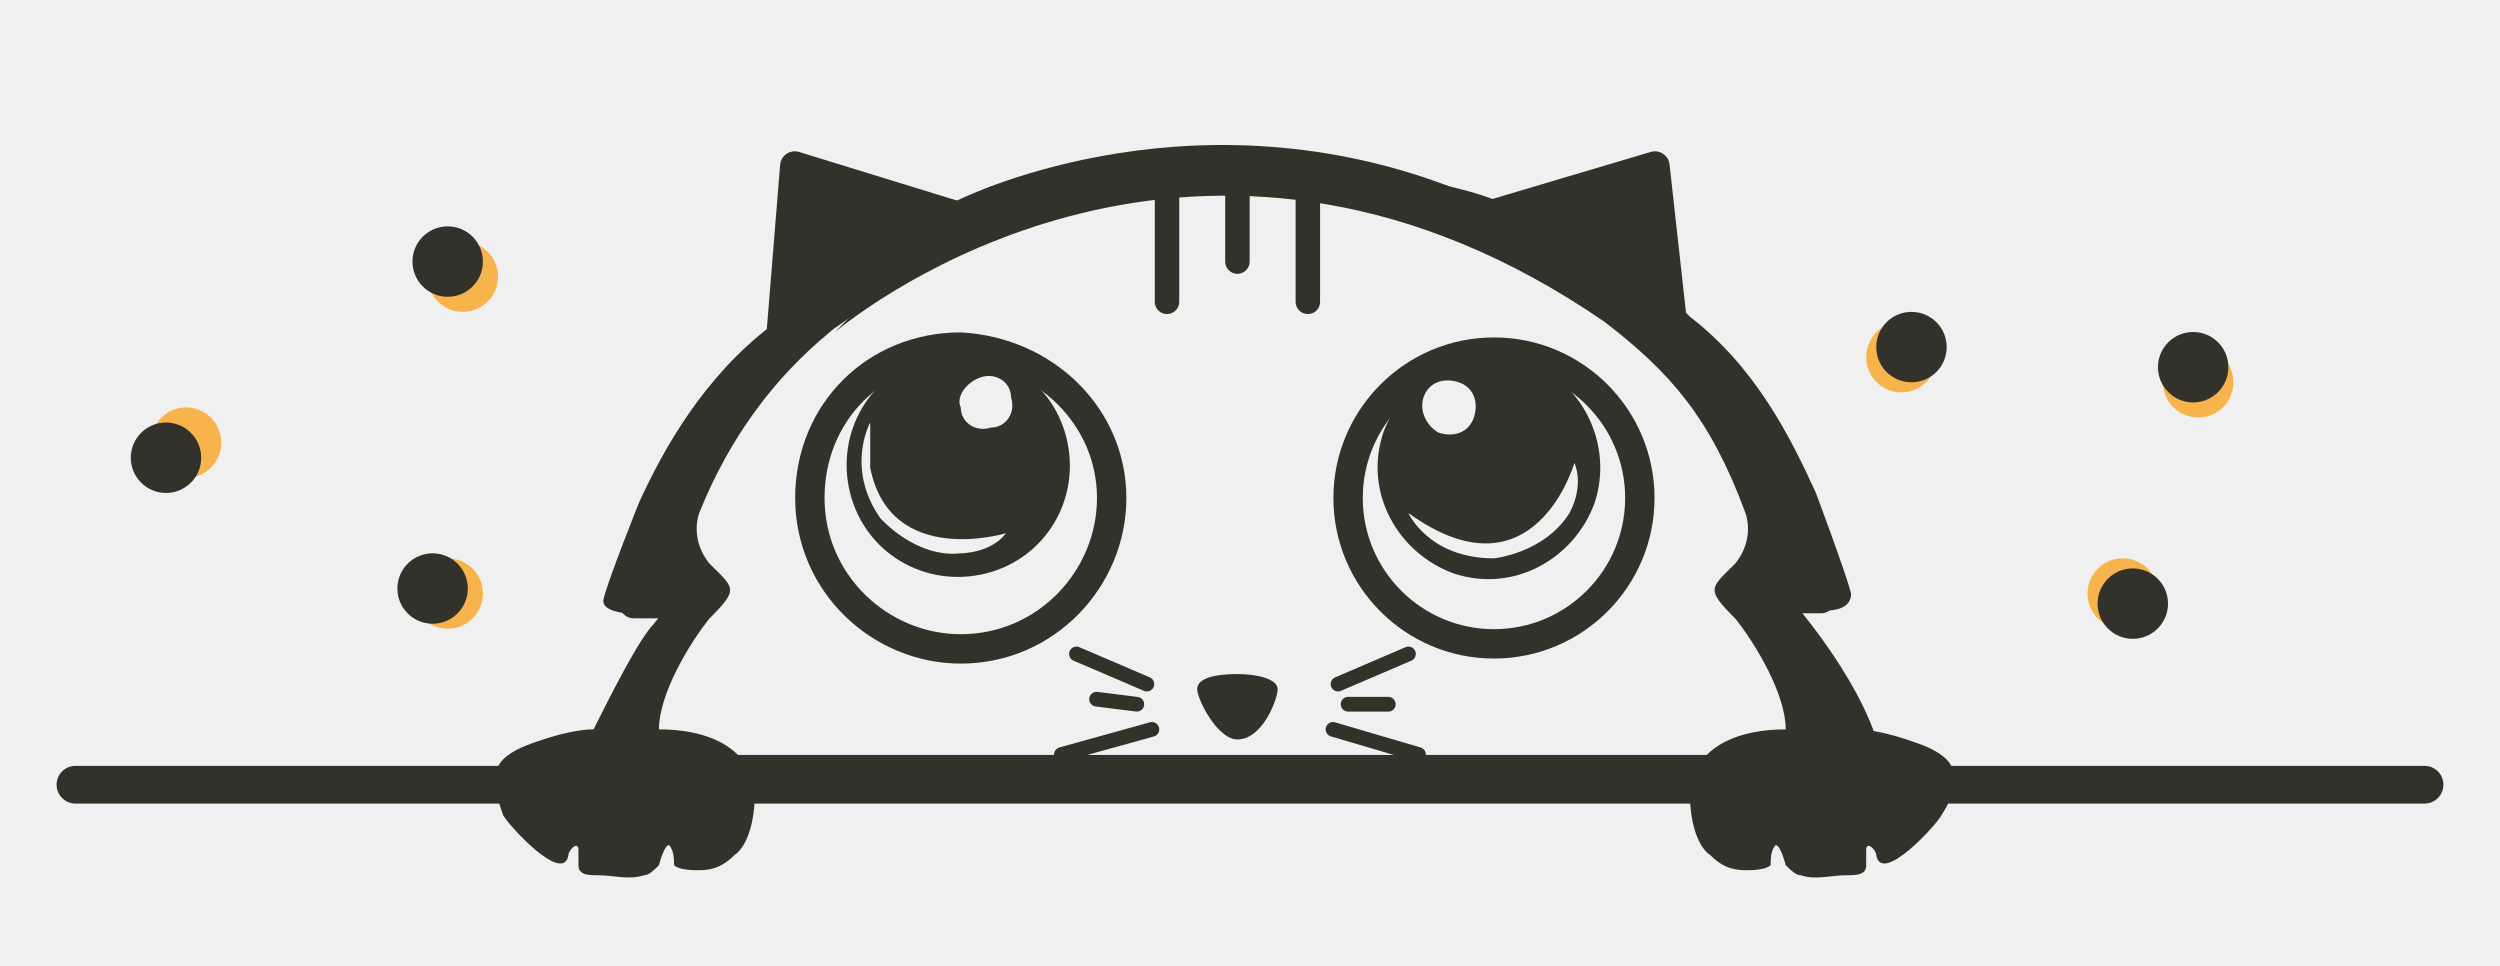
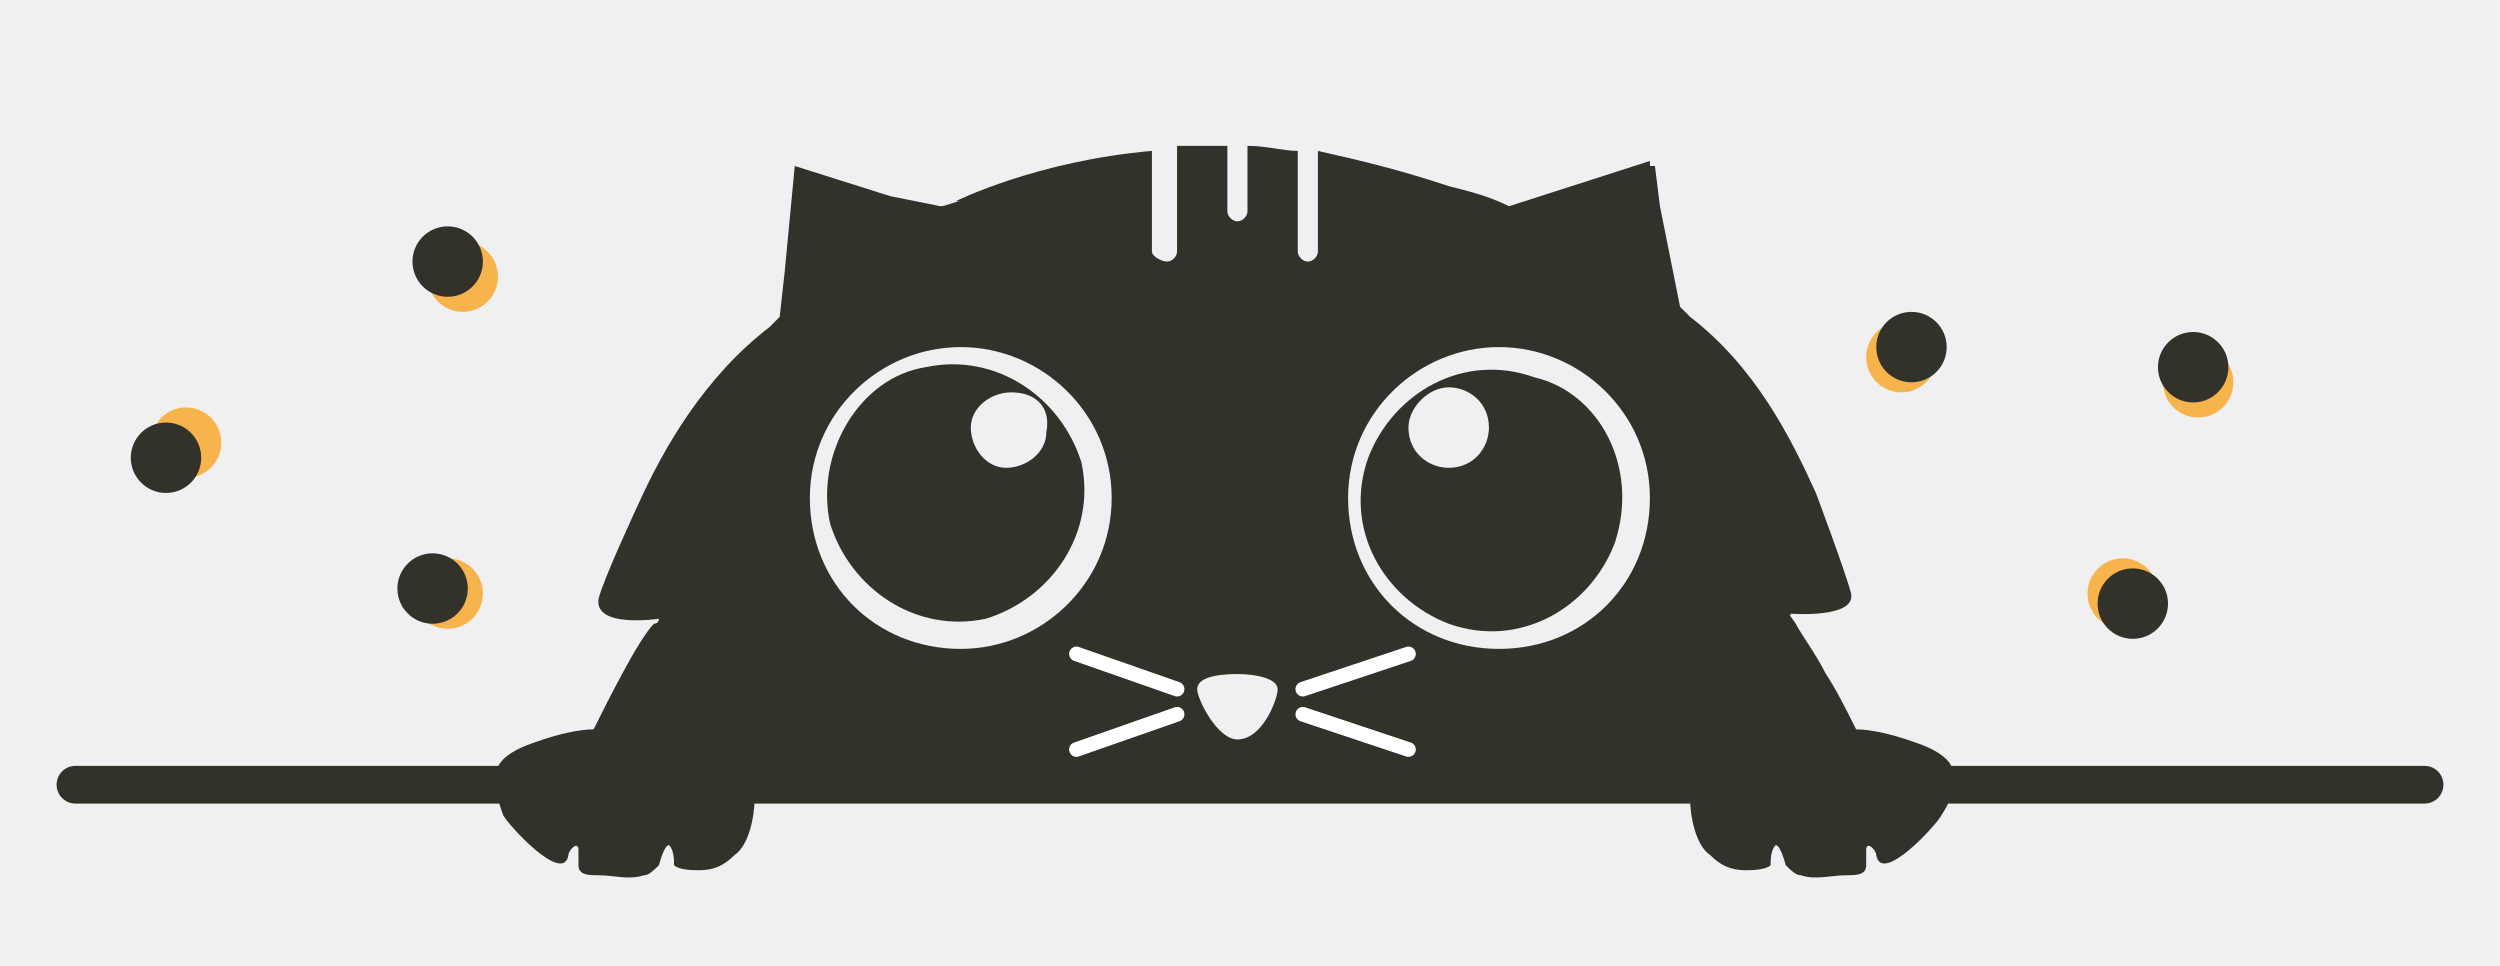
<svg xmlns="http://www.w3.org/2000/svg" version="1.1" id="Layer_1" x="0px" y="0px" viewBox="0 0 49.7 19.2" style="enable-background:new 0 0 49.7 19.2;" xml:space="preserve">
  <style type="text/css">
- 	.st0{fill:none;stroke:#32312A;stroke-width:0.292;stroke-linecap:round;stroke-miterlimit:10;}
- 	.st1{fill:none;stroke:#32312A;stroke-width:0.584;stroke-linecap:round;stroke-linejoin:round;stroke-miterlimit:10;}
- 	.st2{fill:none;stroke:#32312A;stroke-width:0.584;stroke-miterlimit:10;}
- 	.st3{fill:#32312A;}
- 	.st4{fill:none;stroke:#32312A;stroke-width:0.486;stroke-linecap:round;stroke-linejoin:round;stroke-miterlimit:10;}
- 	.st5{fill:none;stroke:#32312A;stroke-width:0.75;stroke-linecap:round;stroke-linejoin:round;stroke-miterlimit:10;}
- 	.st6{fill:#F7B34C;}
+ 	.st0{fill:none;stroke:#32312A;stroke-width:0.75;stroke-linecap:round;stroke-linejoin:round;stroke-miterlimit:10;}
+ 	.st1{fill:#F7B34C;}
+ 	.st2{fill:#32312A;}
+ 	.st3{fill:none;stroke:#FFFFFF;stroke-width:0.292;stroke-linecap:round;stroke-miterlimit:10;}
+ 	.st4{display:none;fill:none;stroke:#FFFFFF;stroke-width:0.292;stroke-linecap:round;stroke-miterlimit:10;}
</style>
+   <path class="st0" d="M48.2,15.6H1.5" />
+   <circle class="st1" cx="37.8" cy="7.1" r="0.7" />
+   <circle class="st1" cx="42.2" cy="11.8" r="0.7" />
+   <circle class="st1" cx="43.7" cy="7.6" r="0.7" />
+   <circle class="st2" cx="42.4" cy="12" r="0.7" />
+   <circle class="st2" cx="43.6" cy="7.3" r="0.7" />
+   <circle class="st1" cx="9.2" cy="5.5" r="0.7" />
+   <circle class="st1" cx="8.9" cy="11.8" r="0.7" />
+   <circle class="st1" cx="3.7" cy="8.8" r="0.7" />
+   <circle class="st2" cx="8.9" cy="5.2" r="0.7" />
+   <circle class="st2" cx="8.6" cy="11.7" r="0.7" />
+   <circle class="st2" cx="3.3" cy="9.1" r="0.7" />
+   <circle class="st2" cx="38" cy="6.9" r="0.7" />
+   <path class="st2" d="M30.5,7.5c-1.4-0.5-2.8,0.3-3.3,1.6c-0.5,1.4,0.3,2.8,1.6,3.3c1.4,0.5,2.8-0.3,3.3-1.6  C32.6,9.3,31.8,7.8,30.5,7.5z M28.8,7.7c0.4,0,0.8,0.3,0.8,0.8c0,0.4-0.3,0.8-0.8,0.8c-0.4,0-0.8-0.3-0.8-0.8  C28,8.1,28.4,7.7,28.8,7.7z" />
+   <path class="st2" d="M16.5,10.4c0.4,1.3,1.7,2.2,3.1,1.9c1.3-0.4,2.2-1.7,1.9-3.1c-0.4-1.3-1.7-2.2-3.1-1.9  C17.1,7.5,16.2,9,16.5,10.4z M20.8,8.6c0,0.4-0.4,0.7-0.8,0.7c-0.4,0-0.7-0.4-0.7-0.8c0-0.4,0.4-0.7,0.8-0.7  C20.6,7.8,20.9,8.1,20.8,8.6z" />
+   <path class="st2" d="M38.7,15.1c-0.2-0.2-0.5-0.3-0.8-0.4c-0.3-0.1-0.7-0.2-1-0.2c-0.2-0.4-0.4-0.8-0.6-1.1c-0.2-0.4-0.5-0.8-0.6-1  c-0.2-0.3-0.1-0.1-0.1-0.2l0,0c0,0,1.3,0.1,1.2-0.4c-0.1-0.4-0.7-2-0.7-2c-0.5-1.1-1.2-2.5-2.5-3.5c-0.1-0.1-0.1-0.1-0.2-0.2l-0.4-2  l-0.1-0.8l-0.1,0l0-0.1L30,4.1c-0.4-0.2-0.8-0.3-1.2-0.4c-0.9-0.3-1.7-0.5-2.6-0.7V5c0,0.1-0.1,0.2-0.2,0.2S25.8,5.1,25.8,5V3  c-0.3,0-0.6-0.1-1-0.1v1.3c0,0.1-0.1,0.2-0.2,0.2s-0.2-0.1-0.2-0.2V2.9c-0.3,0-0.7,0-1,0V5c0,0.1-0.1,0.2-0.2,0.2S22.9,5.1,22.9,5V3  C20.6,3.2,19,4,19,4s0,0,0.1,0c-0.1,0-0.3,0.1-0.4,0.1l-1-0.2l-1.9-0.6l-0.2,2.1l-0.1,0.9c-0.1,0.1-0.1,0.1-0.2,0.2  c-1.3,1-2.1,2.4-2.6,3.5c0,0-0.7,1.5-0.8,1.9c-0.1,0.6,1.2,0.4,1.2,0.4c0,0,0,0.1-0.1,0.1c-0.3,0.3-0.9,1.5-1.2,2.1  c-0.3,0-0.7,0.1-1,0.2c-0.3,0.1-0.6,0.2-0.8,0.4c-0.3,0.3-0.1,0.8,0,1.1c0.1,0.2,1.2,1.4,1.3,0.8c0-0.1,0.2-0.3,0.2-0.1  c0,0.1,0,0.2,0,0.3c0,0.2,0.2,0.2,0.4,0.2c0.3,0,0.6,0.1,0.9,0c0.1,0,0.2-0.1,0.3-0.2c0,0,0.1-0.4,0.2-0.4c0.1,0.1,0.1,0.3,0.1,0.4  c0.1,0.1,0.4,0.1,0.5,0.1c0.3,0,0.5-0.1,0.7-0.3c0.3-0.2,0.4-0.8,0.4-1.1c0-0.1,0-0.2,0-0.3c0-0.1-0.1-0.2-0.2-0.3h0.5l9.3,0.3  l8-0.3h1.1c-0.1,0.1-0.1,0.2-0.1,0.3c0,0.1,0,0.2,0,0.3c0,0.3,0.1,0.9,0.4,1.1c0.2,0.2,0.4,0.3,0.7,0.3c0.1,0,0.4,0,0.5-0.1  c0-0.1,0-0.3,0.1-0.4c0.1,0,0.2,0.4,0.2,0.4c0.1,0.1,0.2,0.2,0.3,0.2c0.3,0.1,0.6,0,0.9,0c0.2,0,0.4,0,0.4-0.2c0-0.1,0-0.2,0-0.3  c0-0.2,0.2,0,0.2,0.1c0.1,0.6,1.2-0.6,1.3-0.8C38.8,15.9,39,15.4,38.7,15.1z M19.1,12.9c-1.7,0-3-1.3-3-3s1.4-3,3-3s3,1.3,3,3  S20.7,12.9,19.1,12.9z M24.6,14.7c-0.4,0-0.8-0.8-0.8-1s0.3-0.3,0.8-0.3c0.4,0,0.8,0.1,0.8,0.3S25.1,14.7,24.6,14.7z M29.8,12.9  c-1.7,0-3-1.3-3-3c0-1.7,1.4-3,3-3s3,1.3,3,3C32.8,11.6,31.5,12.9,29.8,12.9z" />
  <g>
-     <g>
-       <line class="st0" x1="28.2" y1="15" x2="26.5" y2="14.5" />
-       <line class="st0" x1="28" y1="13" x2="26.6" y2="13.6" />
-       <line class="st0" x1="27.6" y1="14" x2="26.8" y2="14" />
-     </g>
-     <g>
-       <line class="st0" x1="21.1" y1="15" x2="22.9" y2="14.5" />
-       <line class="st0" x1="21.4" y1="13" x2="22.8" y2="13.6" />
-       <line class="st0" x1="21.8" y1="13.9" x2="22.6" y2="14" />
-     </g>
-     <path class="st1" d="M24.5,3.3c1.7,0,3.3,0.4,4.7,1.1l3.7-1.1l0.4,3.6c0,0,2.8,2.8,2.9,5h-1c0,0,1.3,1.4,1.8,2.8" />
-     <path class="st1" d="M37.1,15.3H11.9c0.6-1.4,1.7-3.3,1.7-3.3h-1c0.1-2.2,2.9-5,2.9-5l0.3-3.7l3.9,1.2c1.4-0.7,3.2-1.2,4.9-1.2" />
-     <path class="st2" d="M32.6,9.9c0,1.6-1.3,2.9-2.9,2.9s-2.9-1.3-2.9-2.9S28.1,7,29.7,7C31.3,7,32.6,8.3,32.6,9.9z" />
-     <path class="st2" d="M22.1,9.9c0,1.6-1.3,3-3,3c-1.6,0-3-1.3-3-3s1.3-3,3-3C20.8,7,22.1,8.3,22.1,9.9z" />
-     <path class="st3" d="M25.4,13.7c0,0.2-0.3,1-0.8,1c-0.4,0-0.8-0.8-0.8-1s0.3-0.3,0.8-0.3C25,13.4,25.4,13.5,25.4,13.7z" />
-     <line class="st4" x1="23.2" y1="3.4" x2="23.2" y2="6" />
-     <line class="st4" x1="26" y1="3.5" x2="26" y2="6" />
-     <line class="st4" x1="24.6" y1="3.4" x2="24.6" y2="5.2" />
+     <line class="st3" x1="21.4" y1="14.9" x2="23.4" y2="14.2" />
+     <line class="st3" x1="21.4" y1="13" x2="23.4" y2="13.7" />
+     <line class="st4" x1="21.8" y1="13.9" x2="22.6" y2="14" />
  </g>
-   <path class="st3" d="M30.3,7.2c-1.2-0.4-2.4,0.3-2.8,1.4c-0.4,1.2,0.3,2.4,1.4,2.8c1.2,0.4,2.4-0.3,2.8-1.4  C32.1,8.8,31.4,7.5,30.3,7.2z M28.3,7.9c0.1-0.3,0.4-0.4,0.7-0.3c0.3,0.1,0.4,0.4,0.3,0.7c-0.1,0.3-0.4,0.4-0.7,0.3  C28.4,8.5,28.2,8.2,28.3,7.9z M29.7,11.1c-1.3,0-1.7-0.9-1.7-0.9c2.5,1.8,3.3-1,3.3-1c0.2,0.5-0.1,1-0.1,1  C30.7,11,29.7,11.1,29.7,11.1z" />
-   <path class="st3" d="M21.2,8.7c-0.3-1.2-1.5-1.9-2.7-1.6s-1.9,1.5-1.6,2.7s1.5,1.9,2.7,1.6C20.8,11.1,21.5,9.9,21.2,8.7z M19.5,7.5  c0.3-0.1,0.6,0.1,0.6,0.4c0.1,0.3-0.1,0.6-0.4,0.6c-0.3,0.1-0.6-0.1-0.6-0.4C19,7.9,19.2,7.6,19.5,7.5z M17.5,10.3  c-0.7-1-0.2-1.9-0.2-1.9c0,0.4,0,0.6,0,0.9c0.4,2,2.7,1.3,2.7,1.3C19.7,11,19.1,11,19.1,11C18.2,11.1,17.5,10.3,17.5,10.3z" />
-   <path class="st5" d="M48.2,15.6H1.5" />
-   <circle class="st6" cx="37.8" cy="7.1" r="0.7" />
-   <circle class="st6" cx="42.2" cy="11.8" r="0.7" />
-   <circle class="st6" cx="43.7" cy="7.6" r="0.7" />
-   <circle class="st3" cx="42.4" cy="12" r="0.7" />
-   <circle class="st3" cx="43.6" cy="7.3" r="0.7" />
-   <circle class="st6" cx="9.2" cy="5.5" r="0.7" />
-   <circle class="st6" cx="8.9" cy="11.8" r="0.7" />
-   <circle class="st6" cx="3.7" cy="8.8" r="0.7" />
-   <circle class="st3" cx="8.9" cy="5.2" r="0.7" />
-   <circle class="st3" cx="8.6" cy="11.7" r="0.7" />
-   <circle class="st3" cx="3.3" cy="9.1" r="0.7" />
-   <circle class="st3" cx="38" cy="6.9" r="0.7" />
  <g>
-     <path class="st3" d="M15.3,6.5C15.4,6.5,15.4,6.5,15.3,6.5C15.4,6.4,15.4,6.4,15.3,6.5z" />
-     <path class="st3" d="M33.4,6.4C33.4,6.4,33.4,6.4,33.4,6.4C33.4,6.4,33.4,6.3,33.4,6.4z" />
-     <path class="st3" d="M38.7,15.1c-0.2-0.2-0.5-0.3-0.8-0.4c-0.3-0.1-0.7-0.2-1-0.2c-0.3-0.6-0.9-1.8-1.2-2.1   c-0.4-0.5-0.4-0.6-0.4-0.6h0.6l0,0.3c0,0,0.9,0.2,0.9-0.3c-0.1-0.4-0.7-2-0.7-2l0,0c-0.5-1.1-1.2-2.5-2.5-3.5c0,0,0,0,0,0   c-0.1-0.1-0.1-0.1-0.2-0.2l-0.6-2.9L30,4.1c-0.4-0.2-0.8-0.3-1.2-0.4C23.5,1.7,19,4,19,4s0,0,0.1,0C19,4,18.8,4.1,18.7,4.1   l-2.8-0.6l-0.4,2.8c-0.1,0.1-0.1,0.1-0.2,0.2c0,0,0,0,0,0c-1.3,1-2.1,2.4-2.6,3.5l0,0c0,0-0.6,1.5-0.7,1.9   c-0.1,0.4,1.1,0.3,1.1,0.3l-0.1-0.4h0.4c0,0,0,0.1-0.4,0.6c-0.3,0.3-0.9,1.5-1.2,2.1c-0.3,0-0.7,0.1-1,0.2   c-0.3,0.1-0.6,0.2-0.8,0.4c-0.3,0.3-0.1,0.8,0,1.1c0.1,0.2,1.2,1.4,1.3,0.8c0-0.1,0.2-0.3,0.2-0.1c0,0.1,0,0.2,0,0.3   c0,0.2,0.2,0.2,0.4,0.2c0.3,0,0.6,0.1,0.9,0c0.1,0,0.2-0.1,0.3-0.2c0,0,0.1-0.4,0.2-0.4c0.1,0.1,0.1,0.3,0.1,0.4   c0.1,0.1,0.4,0.1,0.5,0.1c0.3,0,0.5-0.1,0.7-0.3c0.3-0.2,0.4-0.8,0.4-1.1c0-0.1,0-0.2,0-0.3c-0.2-0.8-1-1.1-1.9-1.1   c0-0.7,0.6-1.7,1-2.2c0.6-0.6,0.5-0.6,0-1.1c-0.4-0.5-0.2-1-0.2-1c0.6-1.5,1.5-2.7,2.6-3.6c0,0,0.1-0.1,0.1-0.1   c0,0-0.1,0.1-0.1,0.1c0.1-0.1,0.3-0.2,0.4-0.3c-0.1,0.1-0.2,0.2-0.3,0.3c1.1-0.9,7.6-5.5,15.3-0.2c1.3,1,2.1,1.9,2.8,3.8   c0,0,0.2,0.5-0.2,1c-0.5,0.5-0.6,0.5,0,1.1c0.4,0.5,1,1.5,1,2.2c-0.9,0-1.7,0.3-1.9,1.1c0,0.1,0,0.2,0,0.3c0,0.3,0.1,0.9,0.4,1.1   c0.2,0.2,0.4,0.3,0.7,0.3c0.1,0,0.4,0,0.5-0.1c0-0.1,0-0.3,0.1-0.4c0.1,0,0.2,0.4,0.2,0.4c0.1,0.1,0.2,0.2,0.3,0.2   c0.3,0.1,0.6,0,0.9,0c0.2,0,0.4,0,0.4-0.2c0-0.1,0-0.2,0-0.3c0-0.2,0.2,0,0.2,0.1c0.1,0.6,1.2-0.6,1.3-0.8   C38.8,15.9,39,15.4,38.7,15.1z M19.8,4.4l-0.3-0.1c0.6-0.3,1.2-0.5,1.7-0.7c0.3,0,0.7-0.1,1-0.1c-0.7,0.2-1.5,0.5-2.3,0.9L19.8,4.4   z M29,4.3c-0.5-0.3-1.1-0.5-1.8-0.7c0.2,0,0.3,0,0.5,0.1c0.5,0.2,1,0.4,1.6,0.6L29,4.3z" />
+     <line class="st3" x1="28" y1="14.9" x2="25.9" y2="14.2" />
+     <line class="st3" x1="28" y1="13" x2="25.9" y2="13.7" />
+     <line class="st4" x1="27.6" y1="14" x2="26.8" y2="14" />
  </g>
</svg>
